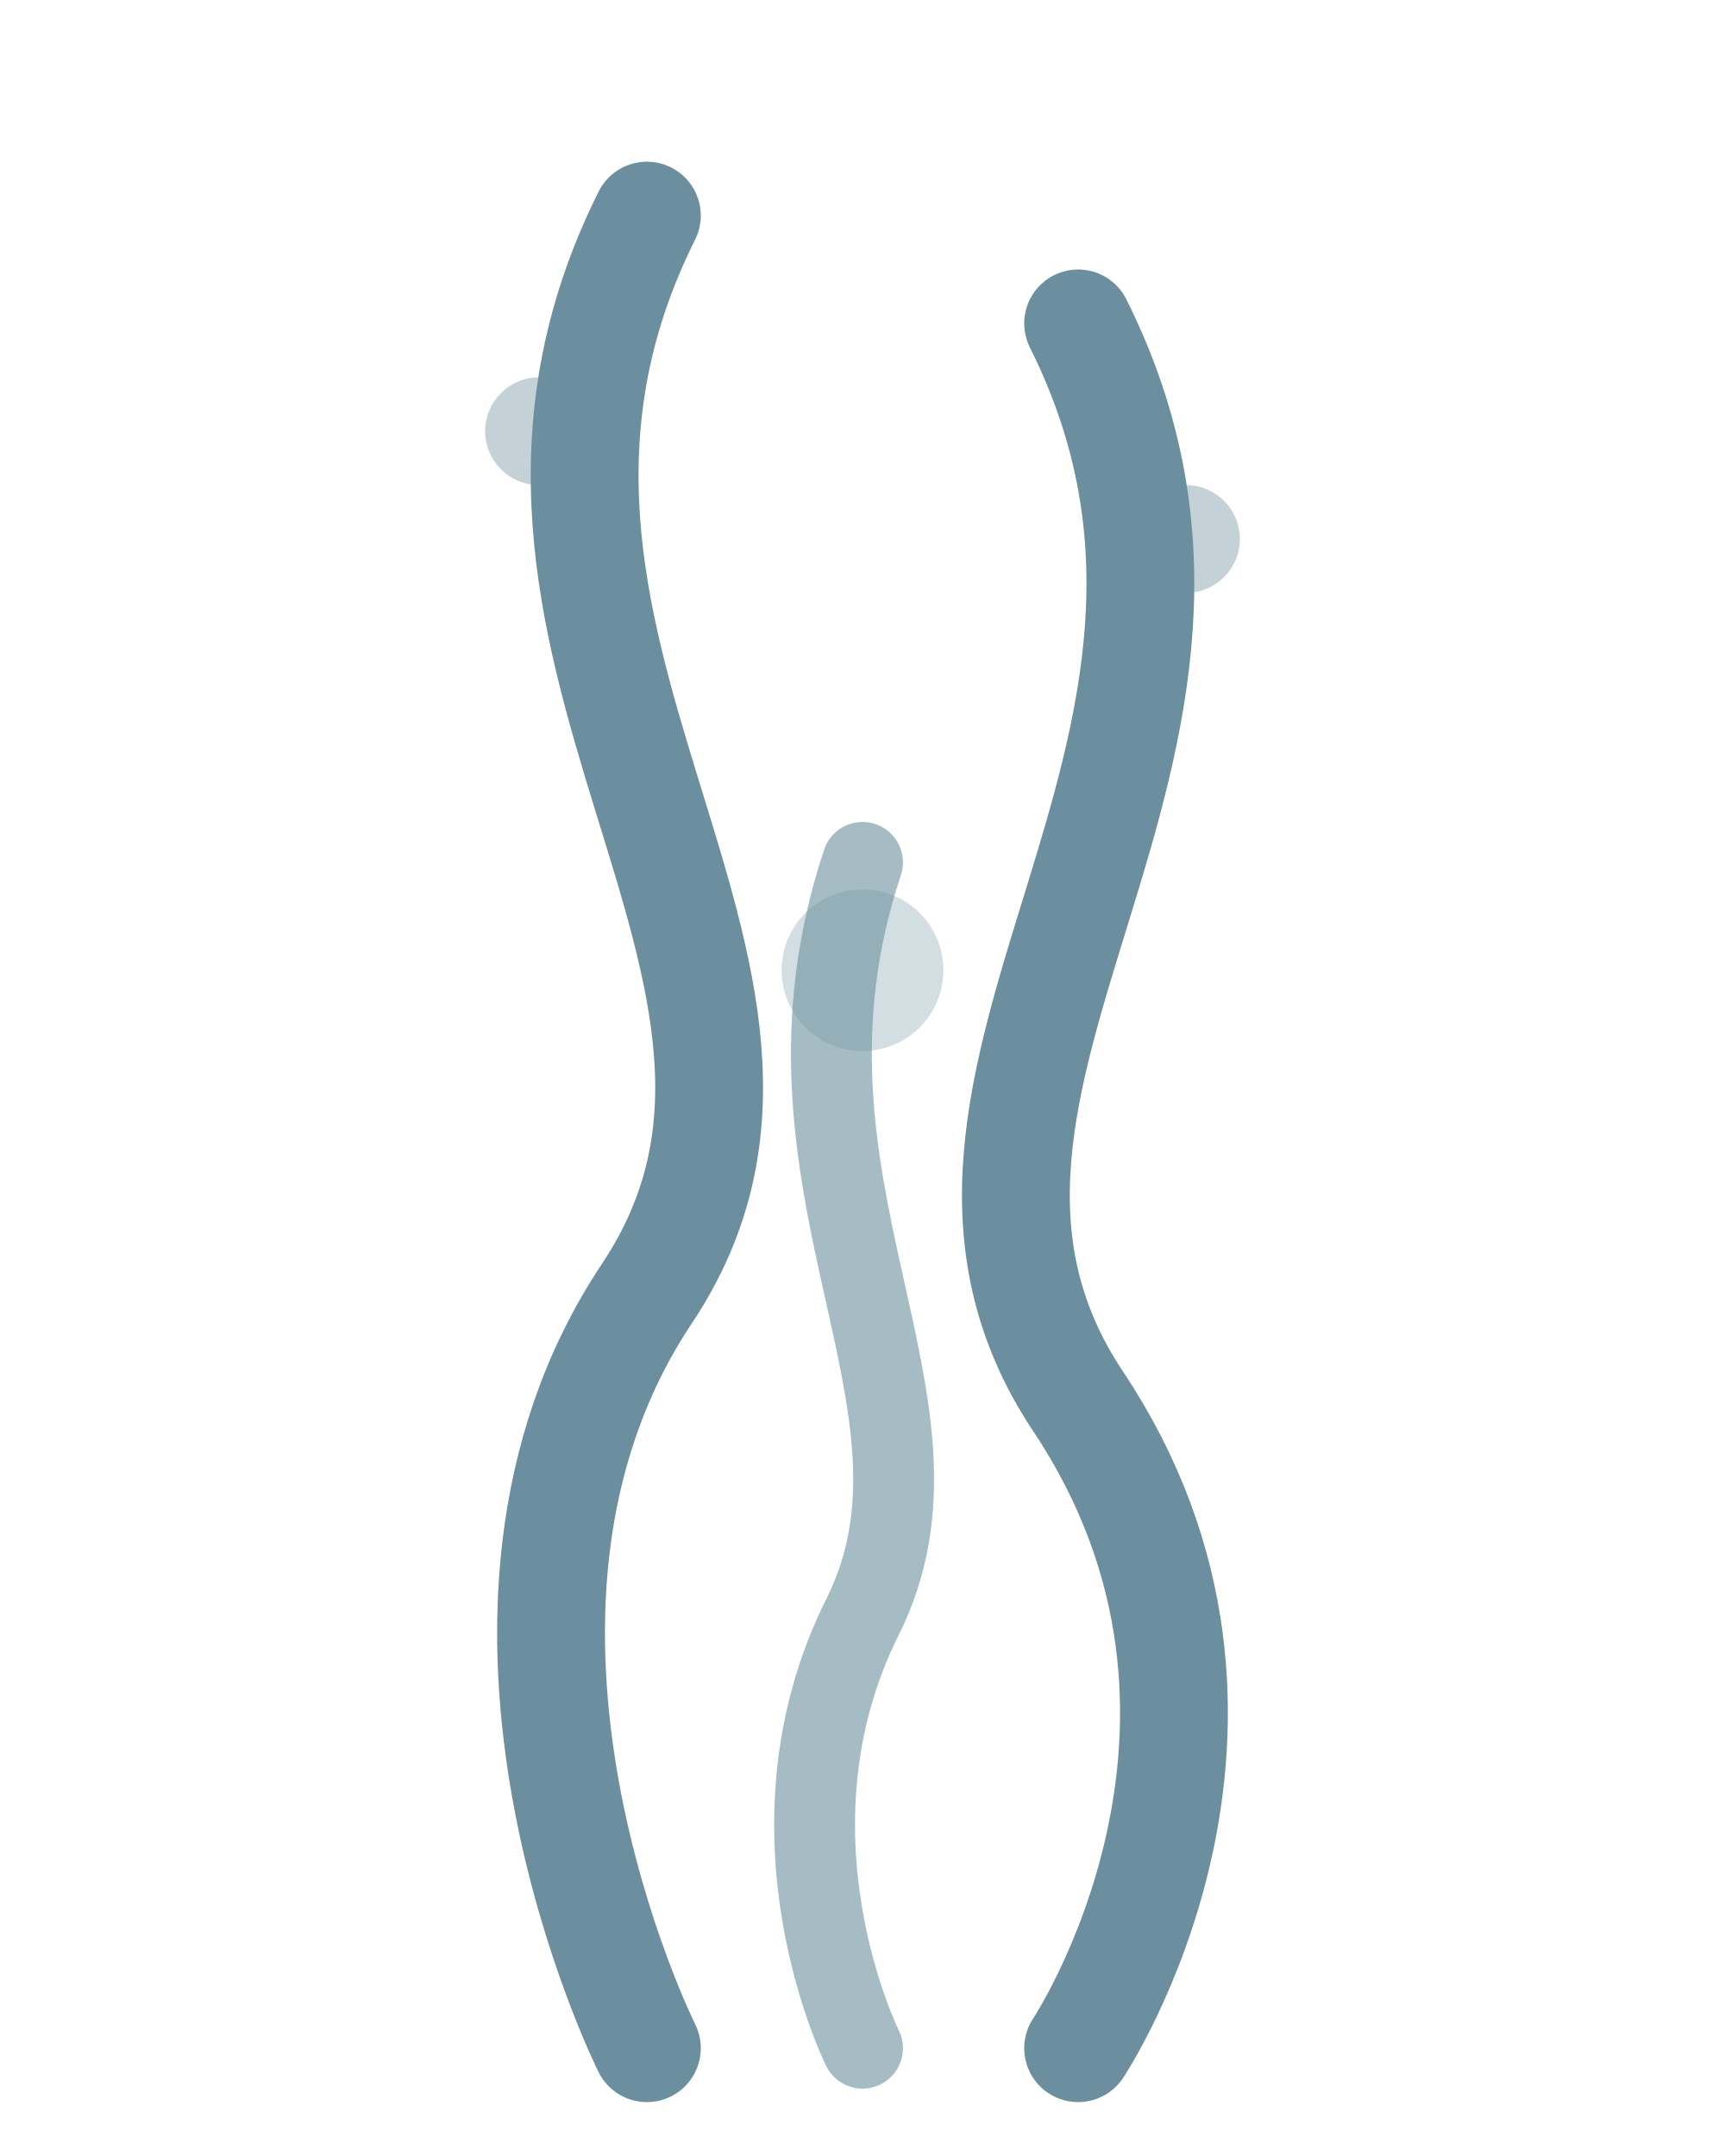
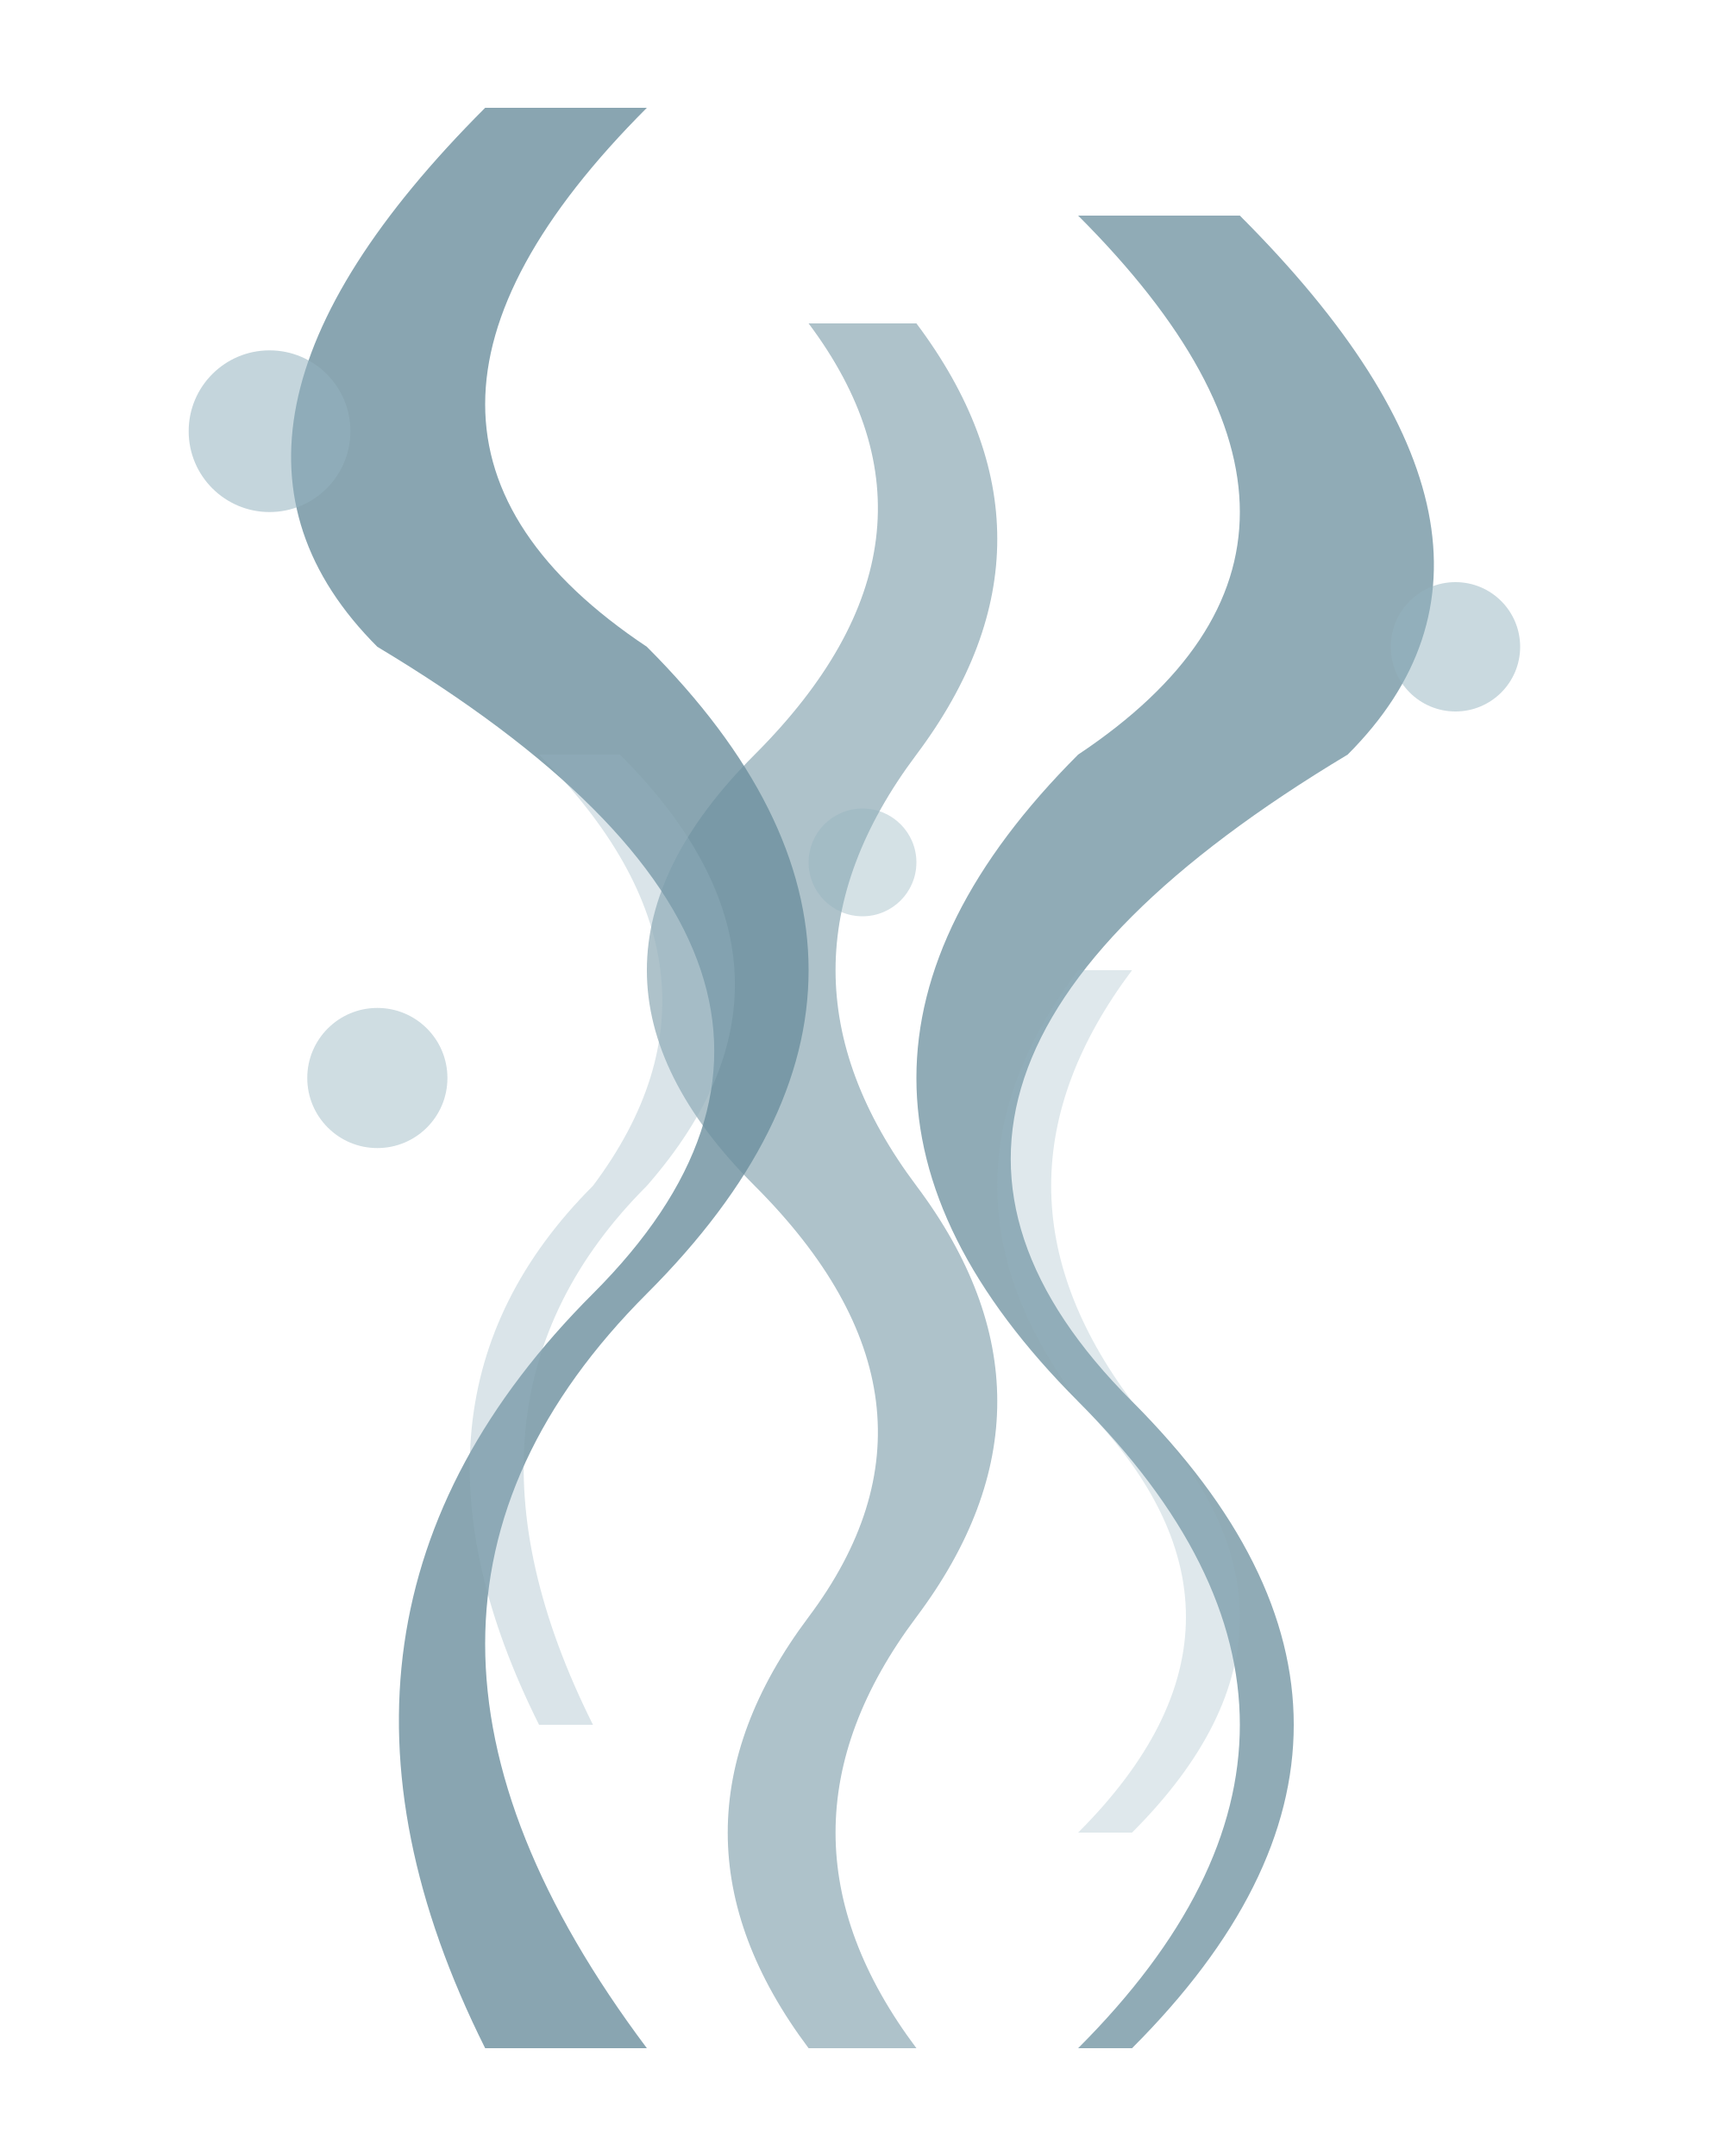
<svg xmlns="http://www.w3.org/2000/svg" width="32" height="40" viewBox="0 0 32 40" fill="none">
-   <path d="M12 38C12 38 8 30 12 24C16 18 8 12 12 4" stroke="#6B8F9E" stroke-width="2" stroke-linecap="round" />
-   <path d="M20 38C20 38 24 32 20 26C16 20 24 14 20 6" stroke="#6B8F9E" stroke-width="2" stroke-linecap="round" />
-   <path d="M16 38C16 38 14 34 16 30C18 26 14 22 16 16" stroke="#6B8F9E" stroke-width="1.5" stroke-linecap="round" opacity="0.6" />
-   <circle cx="10" cy="8" r="1" fill="#6B8F9E" opacity="0.4" />
-   <circle cx="22" cy="10" r="1" fill="#6B8F9E" opacity="0.4" />
-   <circle cx="16" cy="18" r="1.5" fill="#6B8F9E" opacity="0.3" />
+   <path d="M9 38Q5 30 11 24Q17 18 7 12Q3 8 9 2L12 2Q6 8 12 12Q18 18 12 24Q6 30 12 38Z" fill="#6B8F9E" opacity="0.8" />
+   <path d="M21 38Q27 32 21 26Q15 20 25 14Q29 10 23 4L20 4Q26 10 20 14Q14 20 20 26Q26 32 20 38Z" fill="#6B8F9E" opacity="0.75" />
+   <path d="M15 38Q12 34 15 30Q18 26 14 22Q10 18 14 14Q18 10 15 6L17 6Q20 10 17 14Q14 18 17 22Q20 26 17 30Q14 34 17 38Z" fill="#6B8F9E" opacity="0.55" />
+   <path d="M10 32Q7 26 11 22Q14 18 10 14L11.5 14Q15.5 18 12 22Q8 26 11 32Z" fill="#94B3BF" opacity="0.35" />
+   <path d="M21 34Q25 30 21 26Q18 22 21 18L20 18Q17 22 20 26Q24 30 20 34Z" fill="#94B3BF" opacity="0.3" />
+   <circle cx="5" cy="8" r="1.5" fill="#94B3BF" opacity="0.55" />
+   <circle cx="27" cy="12" r="1.2" fill="#94B3BF" opacity="0.5" />
+   <circle cx="16" cy="16" r="1" fill="#94B3BF" opacity="0.4" />
+   <circle cx="7" cy="20" r="1.3" fill="#94B3BF" opacity="0.45" />
</svg>
